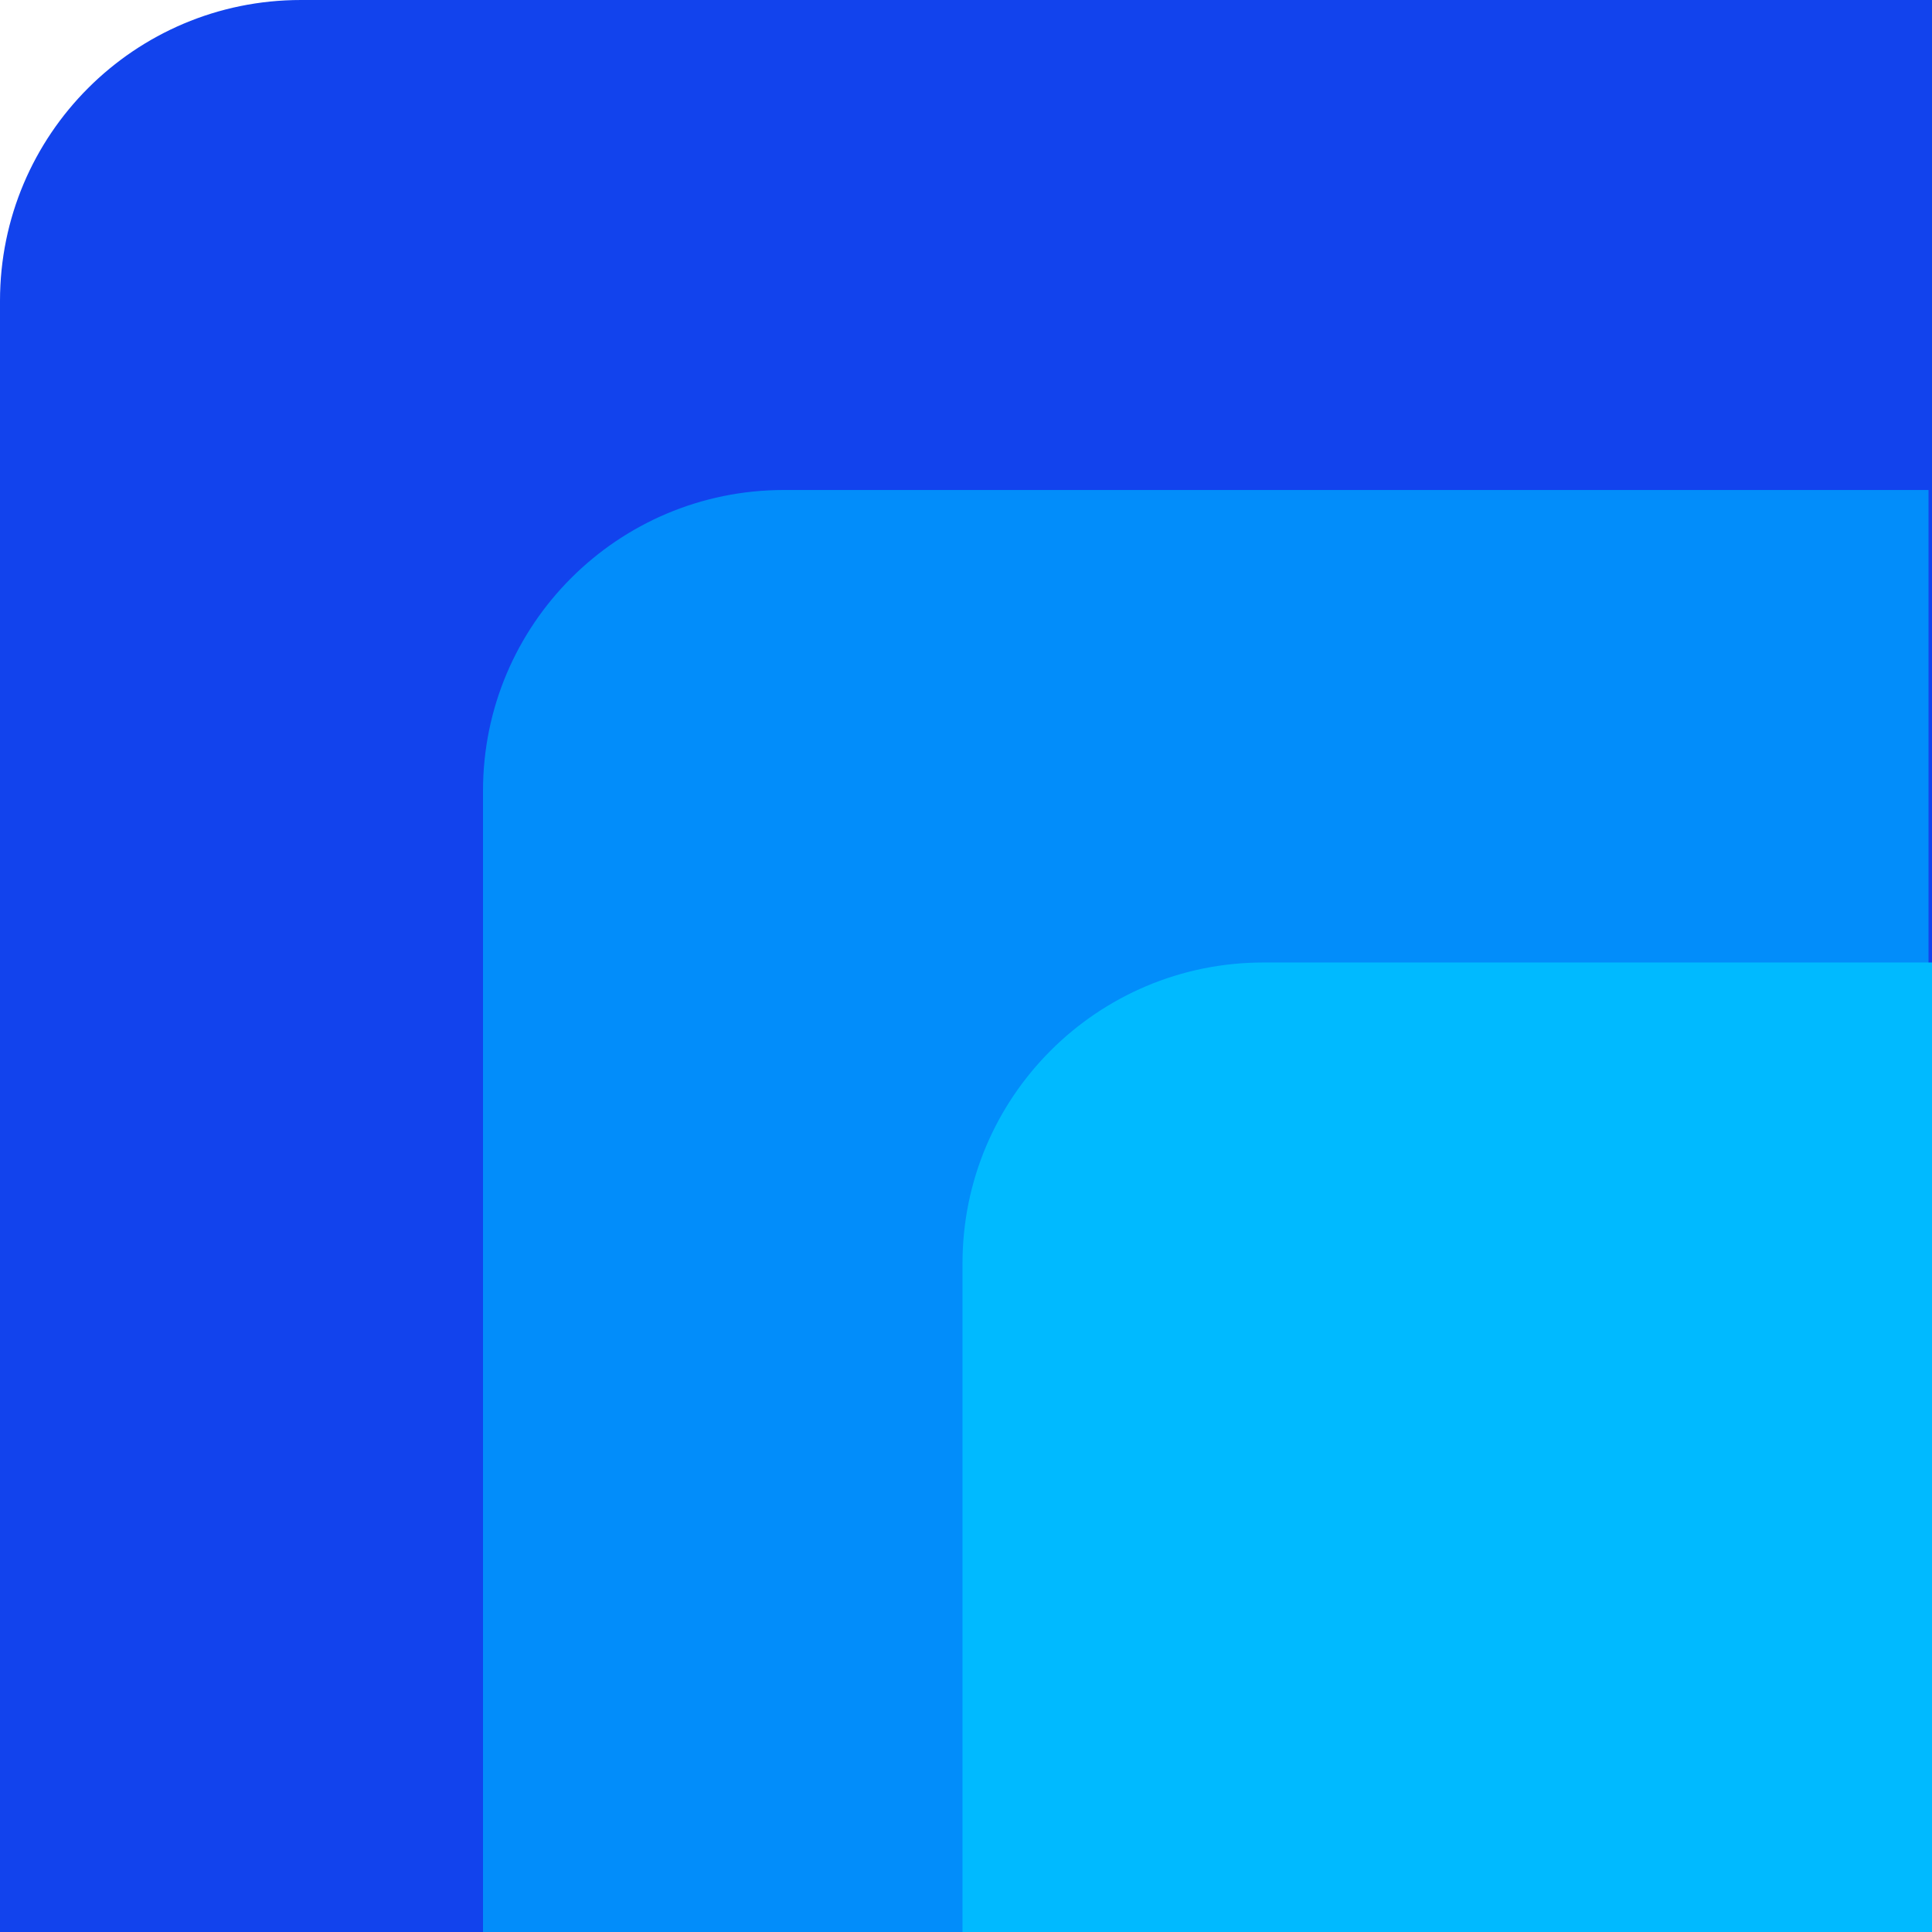
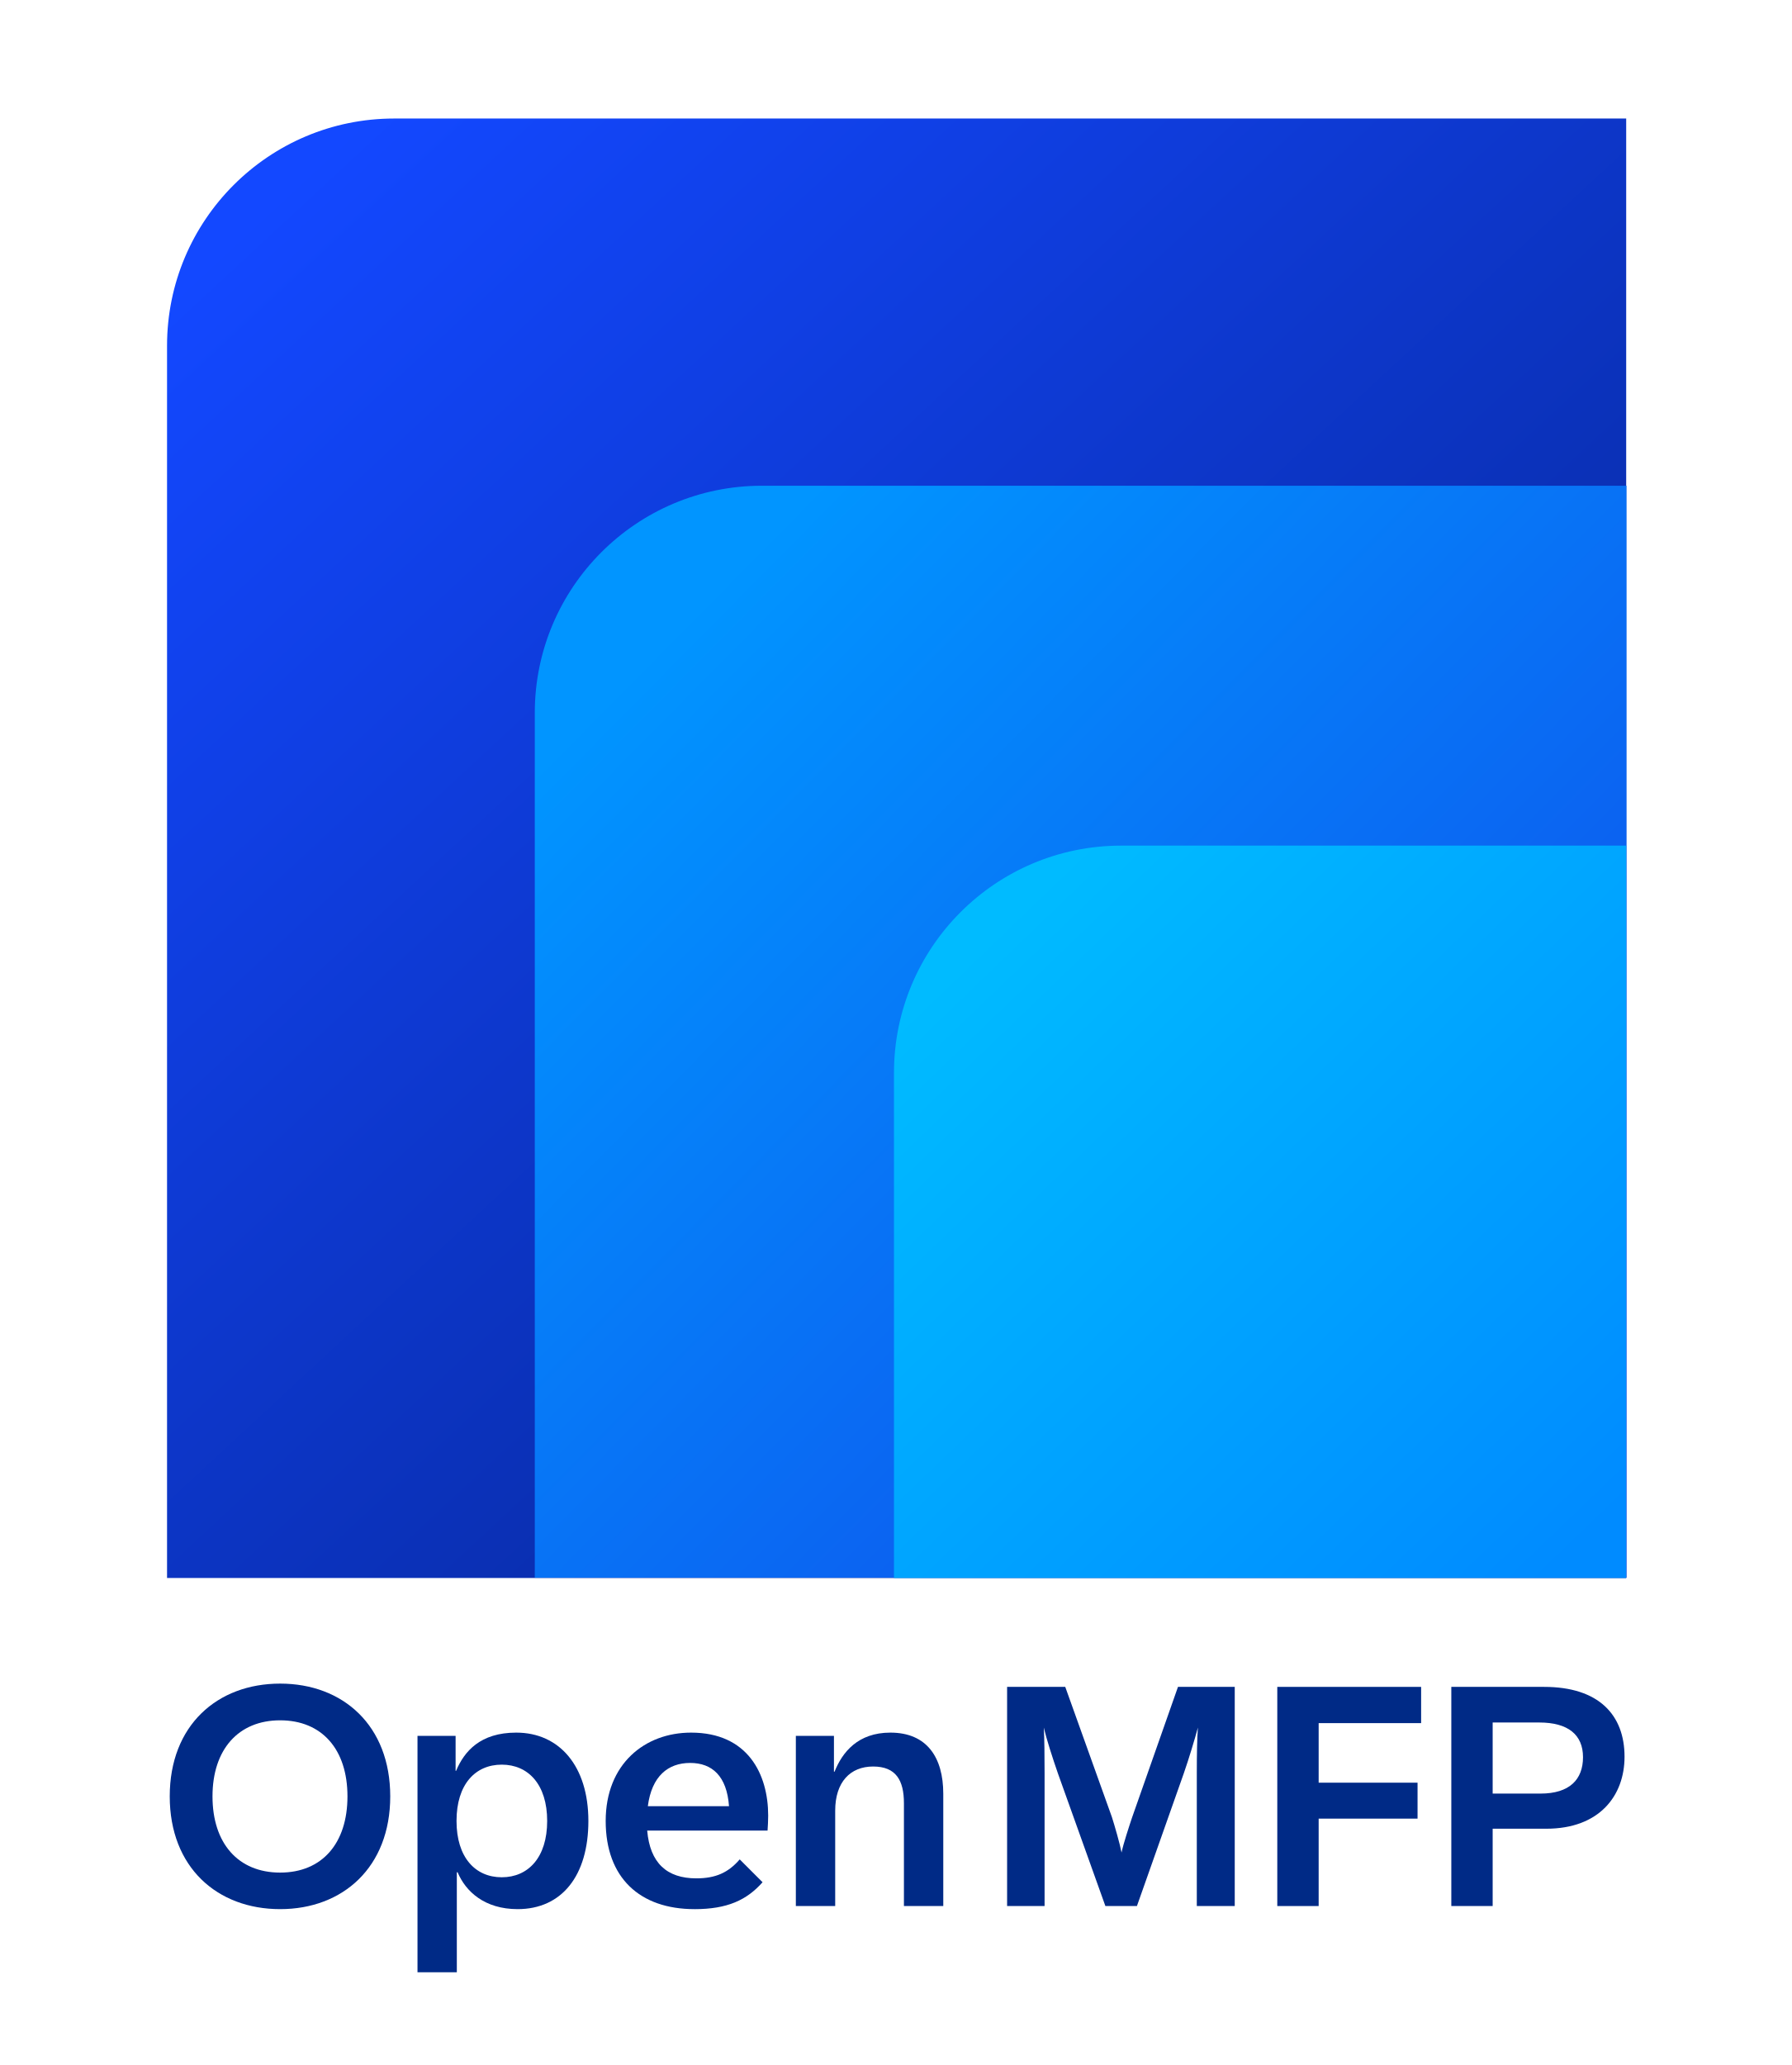
- <svg xmlns="http://www.w3.org/2000/svg" width="101.955mm" height="101.955mm" viewBox="0 0 101.955 101.955" version="1.1" id="svg5">
-   <defs id="defs2">
-     </defs>
-   <g id="layer1" transform="translate(-56.88806,-188.7649)">
-     <path id="rect2727" style="fill:#1243ed;stroke-width:0.265" d="M 72.763,188.765 H 158.843 V 290.72 H 56.888 v -86.08 a 15.875,15.875 135 0 1 15.875,-15.875 z" />
+ <svg xmlns="http://www.w3.org/2000/svg" id="a" data-name="Layer 1" width="1008.3" height="1161.77" viewBox="0 0 1008.3 1161.77">
+   <defs>
+     <linearGradient id="c" x1="835.94" y1="834.74" x2="160.69" y2="106.27" gradientUnits="userSpaceOnUse">
+       <stop offset="0" stop-color="#06238d" />
+       <stop offset="1" stop-color="#1348ff" />
+     </linearGradient>
+     <linearGradient id="f" x1="379.11" y1="354.05" x2="888.96" y2="858.08" gradientUnits="userSpaceOnUse">
+       <stop offset="0" stop-color="#0195ff" />
+       <stop offset="1" stop-color="#1147e9" />
+     </linearGradient>
+     <linearGradient id="i" x1="558.27" y1="524.89" x2="889.25" y2="869.17" gradientUnits="userSpaceOnUse">
+       <stop offset="0" stop-color="#0bf" />
+       <stop offset="1" stop-color="#008bff" />
+     </linearGradient>
+   </defs>
+   <g id="b" data-name="layer1">
+     <path id="d" data-name="rect2727" d="M221.85,66.68h693.26v821.11H94V194.53c0-70.61,57.24-127.85,127.85-127.85Z" fill="url(#c)" />
  </g>
-   <g id="layer2" transform="translate(-56.88806,-188.7649)">
-     <path id="rect6963" style="fill:#028dfa;stroke-width:0.267" d="m 98.252,214.623 h 60.407 v 76.282 H 82.377 v -60.407 a 15.875,15.875 135 0 1 15.875,-15.875 z" />
+   <g id="e" data-name="layer2">
+     <path id="g" data-name="rect6963" d="M428.79,273.27h486.49v614.34H300.94v-486.49c0-70.61,57.24-127.85,127.85-127.85h0Z" fill="url(#f)" />
  </g>
-   <g id="layer3" transform="translate(-56.88806,-188.7649)">
-     <path id="rect12826" style="fill:#00baff;stroke-width:0.232" d="m 123.556,239.558 h 35.287 v 51.162 h -51.162 l 0,-35.287 a 15.875,15.875 135 0 1 15.875,-15.875 z" />
+   <g id="h" data-name="layer3">
+     <path id="j" data-name="rect12826" d="M630.92,475.75h284.19v412.04h-412.04v-284.19c0-70.61,57.24-127.85,127.85-127.85h0Z" fill="url(#i)" />
  </g>
+   <path d="M816.7,1072.33v-123.29h52.24c30.8,0,45.24,15.84,45.24,39.29,0,21.88-14.09,40.51-44.02,40.51h-30.19v43.49h-23.28ZM839.97,1009.07h26.95c16.28,0,23.89-7.88,23.89-20.48s-8.4-19.51-24.59-19.51h-26.25v39.99Z" fill="#002a86" />
+   <path d="M718.77,1072.33v-123.29h80.94v20.39h-57.66v33.51h55.65v20.22h-55.65v49.18h-23.28Z" fill="#002a86" />
+   <path d="M566.73,1072.33v-123.29h32.72l26.25,73.24c1.57,4.9,4.55,15.23,5.43,19.95.96-4.73,4.28-14.79,5.95-19.78l25.81-73.42h31.94v123.29h-21.35v-74.82c0-10.94.18-19.25.61-25.55-1.75,6.47-5.08,17.59-7.96,25.81l-26.34,74.56h-17.76l-26.69-74.56c-2.98-8.57-6.47-19.42-7.96-25.81.35,6.39.44,15.4.44,25.55v74.82h-21.09Z" fill="#002a86" />
+   <path d="M447.85,1072.33v-95.73h21.44v20.13h.35c4.37-10.94,13.13-21.96,31.42-21.96,20.56,0,29.75,14,29.75,34.39v63.18h-22.14v-57.84c0-12.87-4.46-20.66-17.33-20.66s-21.35,8.75-21.35,24.85v53.64h-22.14Z" fill="#002a86" />
+   <path d="M390.81,1074.08c-30.71,0-49.97-17.59-49.97-49.61s21.96-49.7,48.04-49.7c32.03,0,43.4,23.45,43.4,46.73,0,2.8-.18,5.69-.35,8.4h-67.73c1.58,18.2,11.03,26.86,27.65,26.86,10.76,0,17.94-3.15,24.41-10.67l12.86,12.86c-8.93,10.06-19.86,15.14-38.33,15.14ZM364.56,1016.15h45.68c-1.23-16.89-9.45-24.32-21.88-24.32s-21.61,7.44-23.8,24.32Z" fill="#002a86" />
+   <path d="M234.94,1109.61v-133.01h21.44v19.69h.26c4.64-11.02,13.65-21.52,33.86-21.52,24.33,0,40.6,18.9,40.6,49.7s-14.96,49.61-39.81,49.61c-18.55,0-29.23-9.88-33.78-20.74h-.44v56.27h-22.14ZM256.9,1024.47c0,20.56,10.59,31.68,25.46,31.68s25.55-11.12,25.55-31.68-10.68-31.68-25.55-31.68-25.46,11.03-25.46,31.68Z" fill="#002a86" />
+   <path d="M157.65,1074.08c-35.44,0-62.13-23.54-62.13-63.44s26.69-63.44,62.13-63.44,61.95,23.63,61.95,63.44-26.6,63.44-61.95,63.44ZM119.58,1010.64c0,26.43,14.44,42.88,38.06,42.88s37.89-16.45,37.89-42.88-14.35-42.79-37.89-42.79-38.06,16.45-38.06,42.79Z" fill="#002a86" />
</svg>
